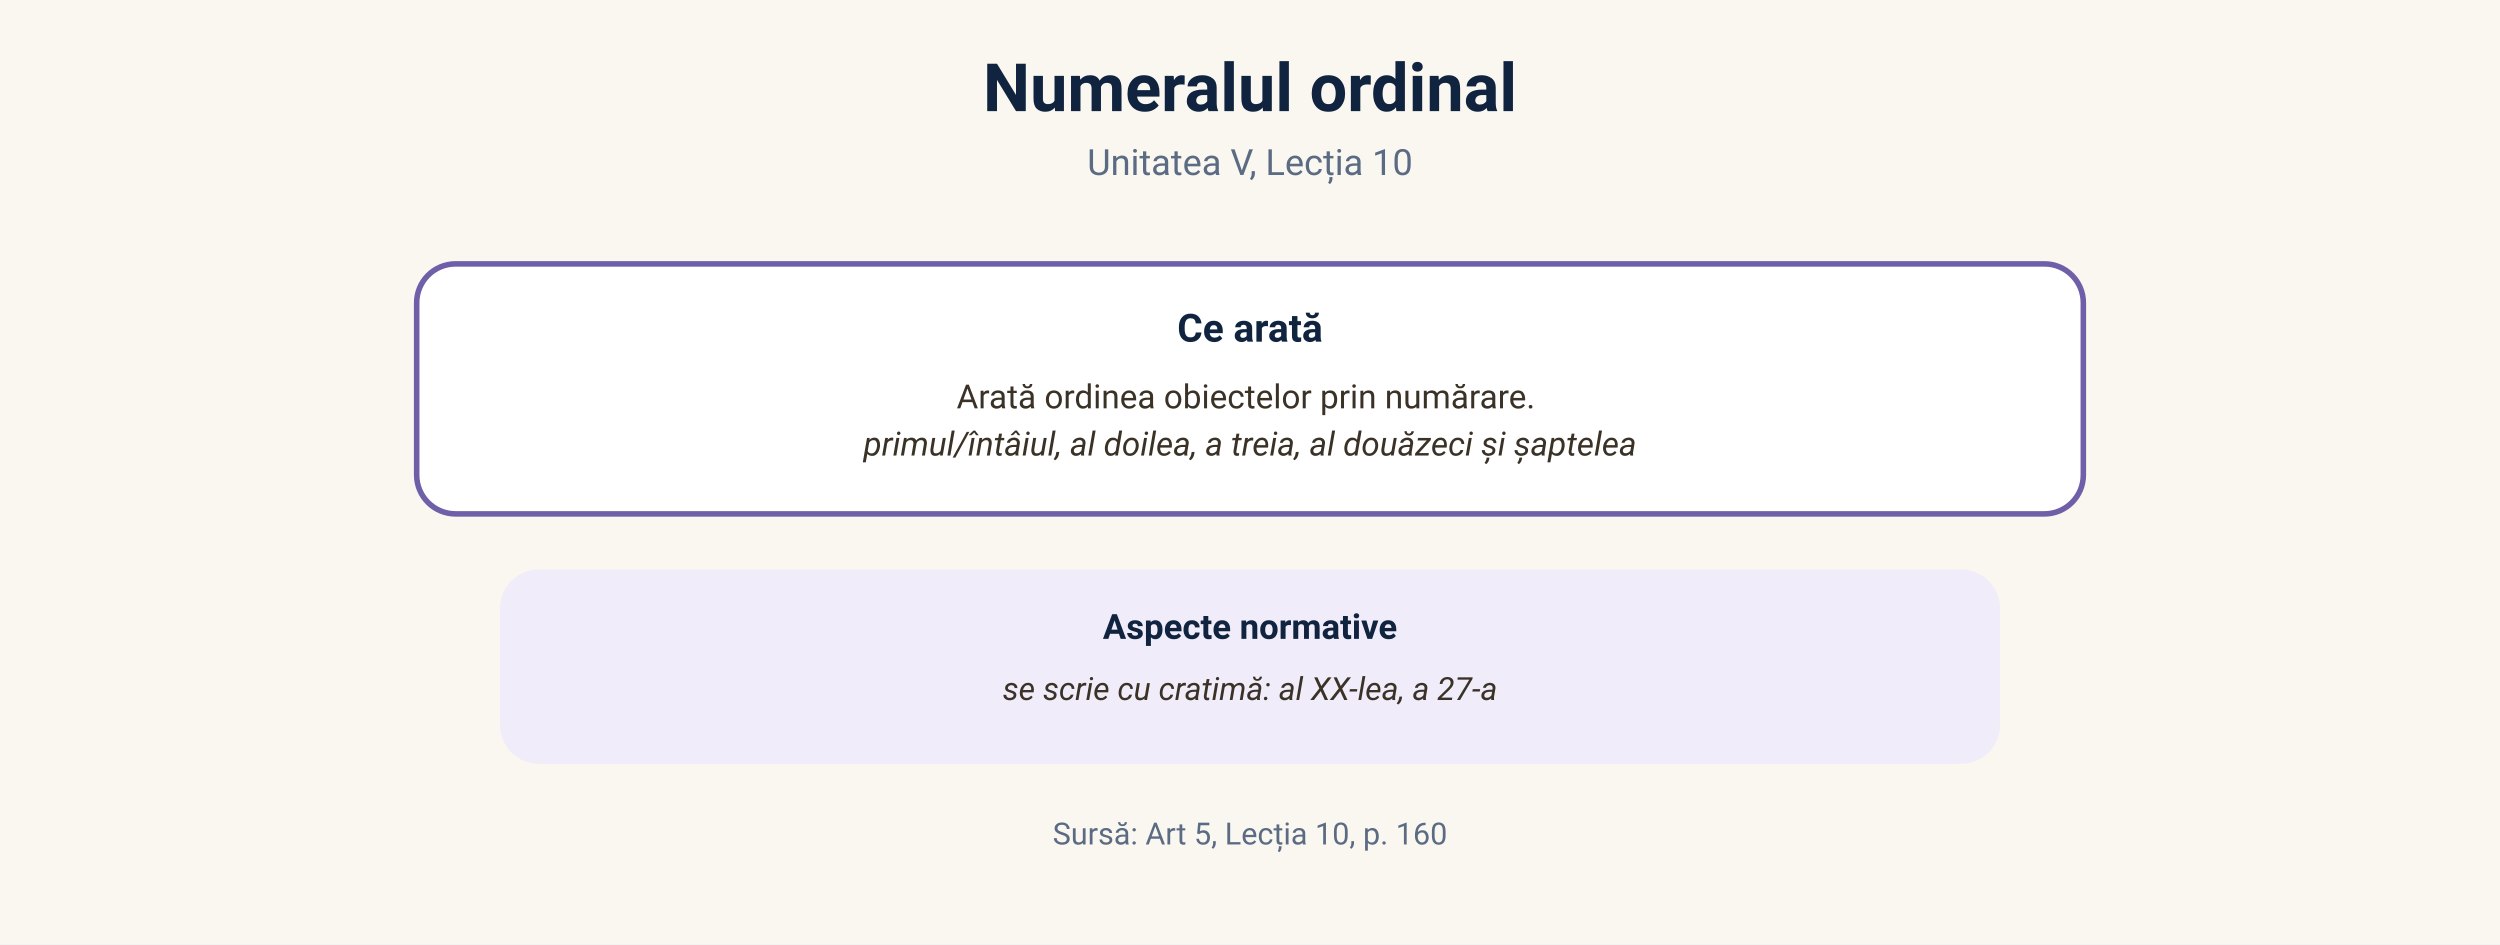
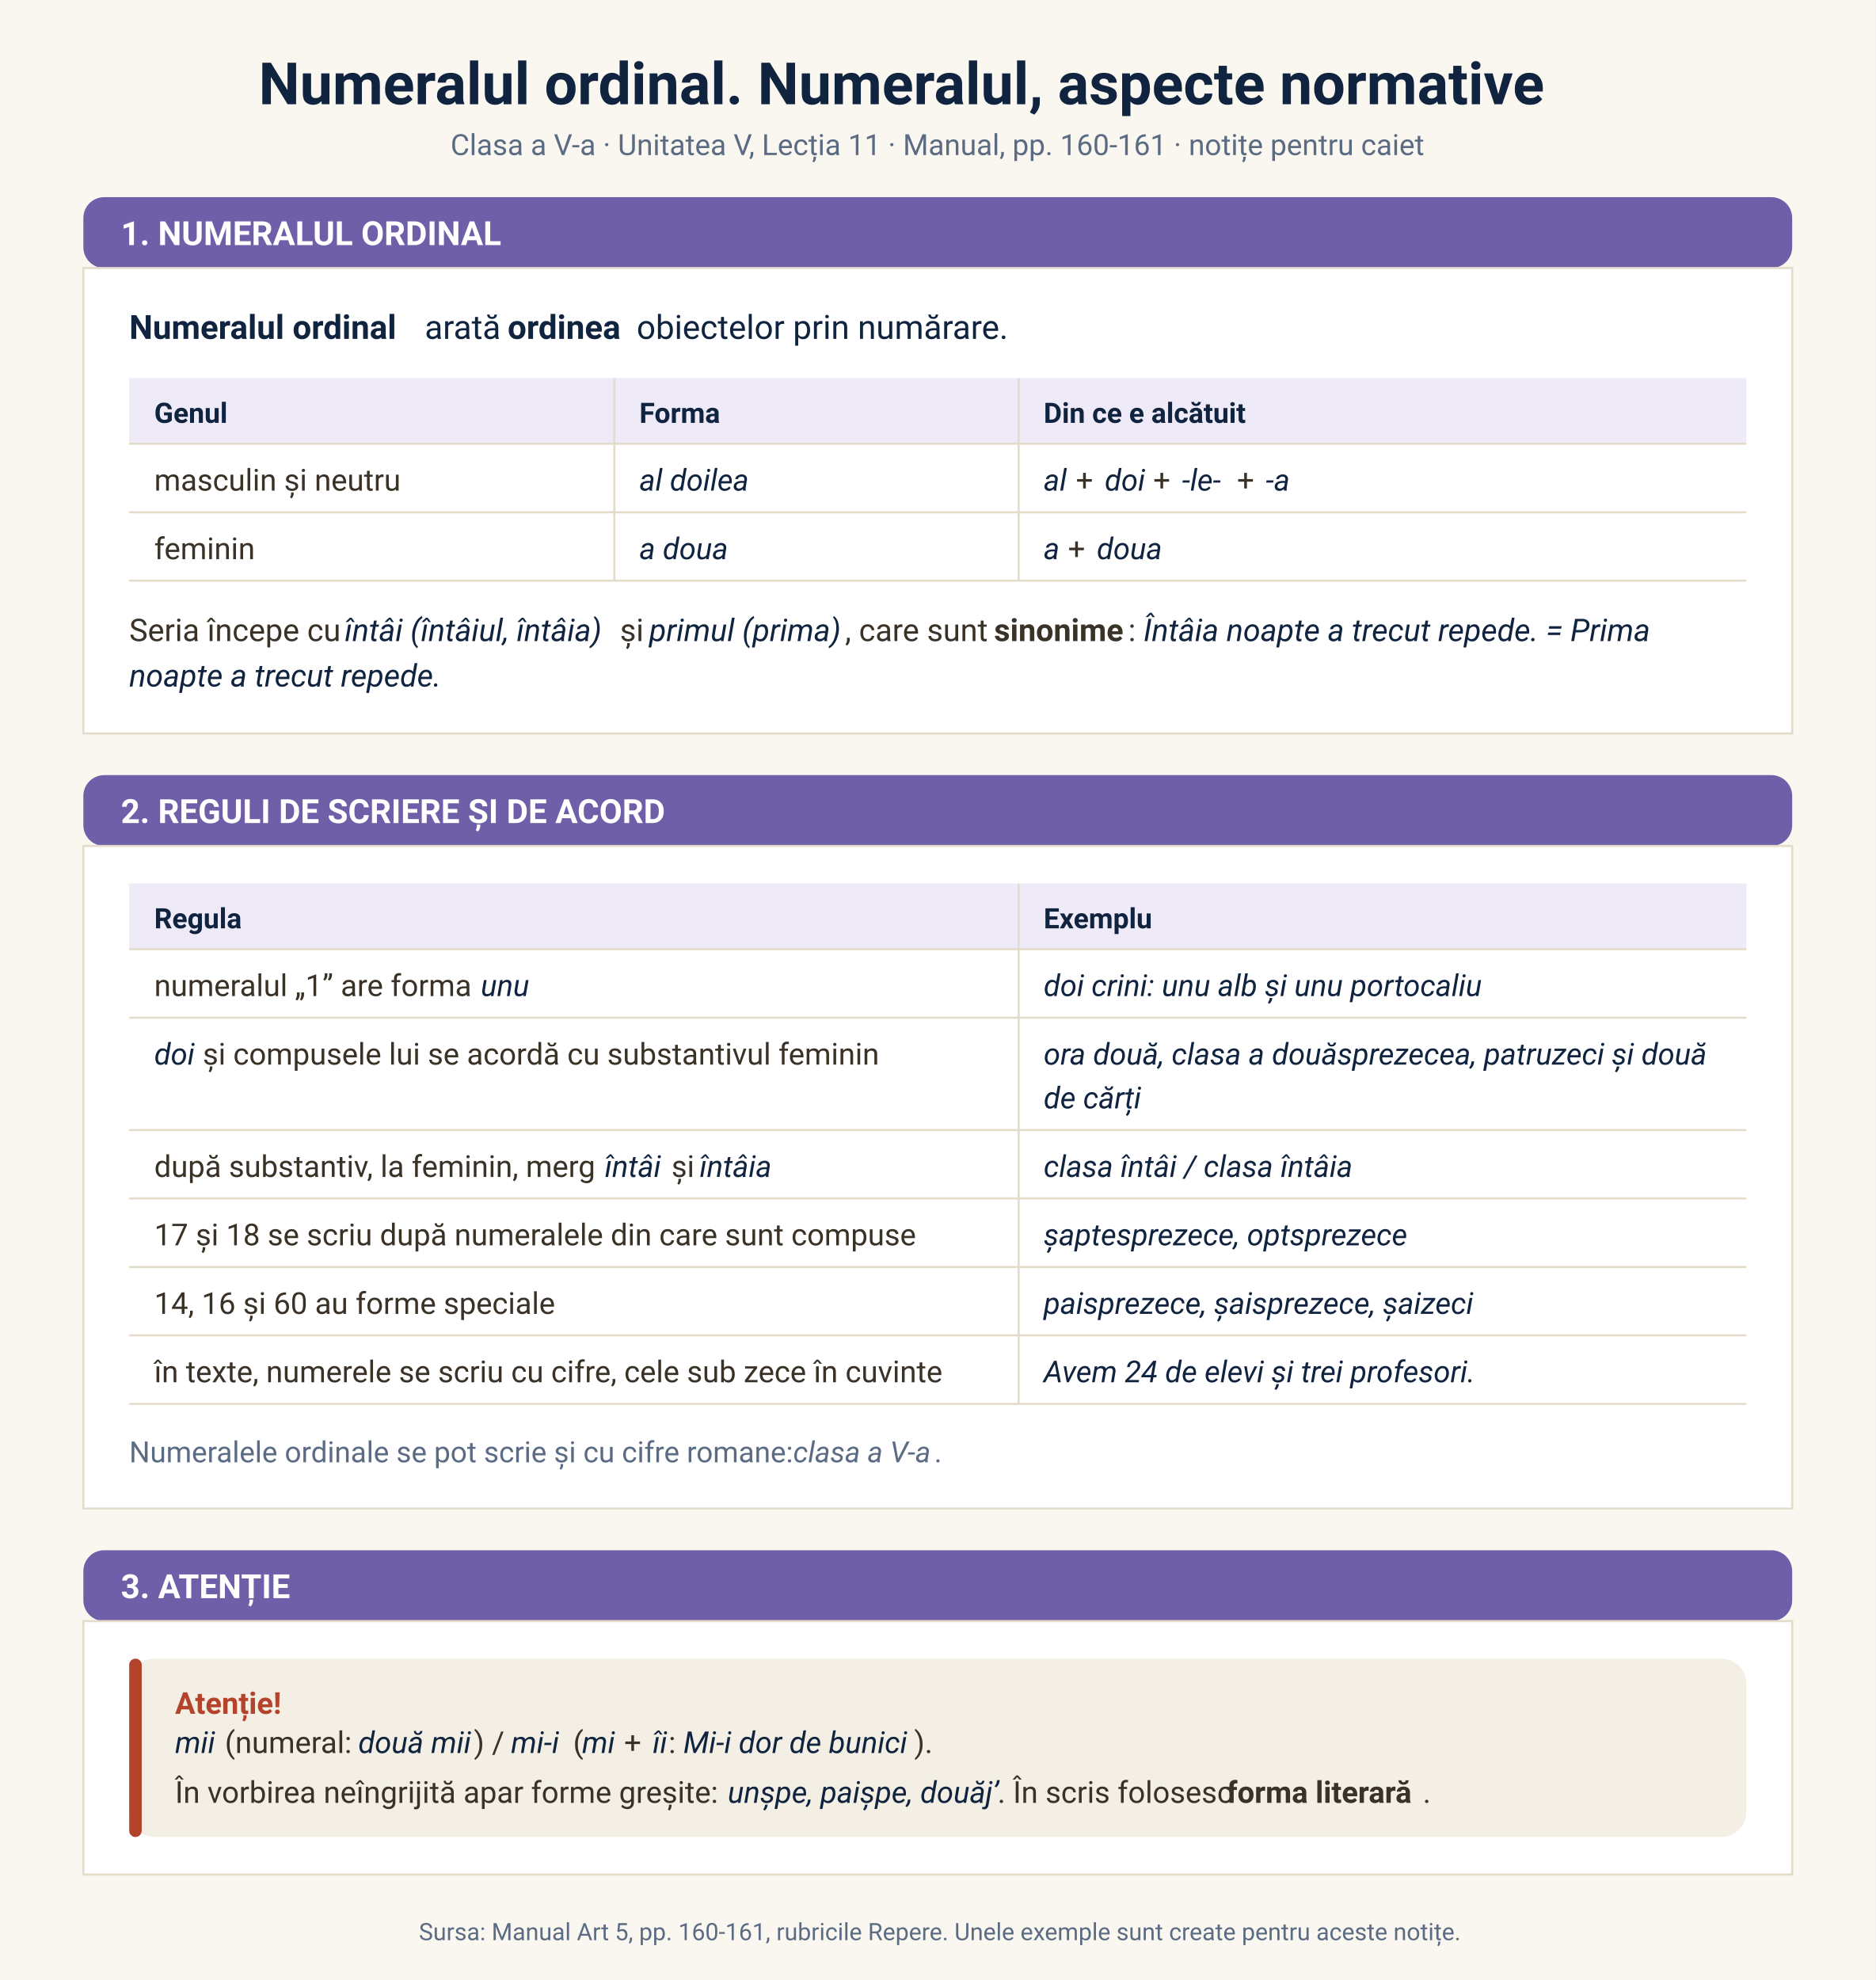
- <svg xmlns="http://www.w3.org/2000/svg" viewBox="0 0 900 340" font-family="'Segoe UI', 'Plus Jakarta Sans', -apple-system, Roboto, sans-serif">
-   <rect width="900" height="340" fill="#faf7f0" />
-   <text x="450" y="40" text-anchor="middle" font-size="24" font-weight="700" fill="#10233f">Numeralul ordinal</text>
-   <text x="450" y="63" text-anchor="middle" font-size="13" fill="#5b6b83">Unitatea V, Lecția 10</text>
-   <rect x="150" y="95" width="600" height="90" rx="14" fill="#ffffff" stroke="#6f5ea8" stroke-width="2" />
-   <text x="450" y="123" text-anchor="middle" font-size="14" font-weight="700" fill="#10233f">Ce arată</text>
-   <text font-size="12" fill="#3a3226" text-anchor="middle">
-     <tspan x="450" y="147">Arată ordinea obiectelor prin numărare.</tspan>
-     <tspan x="450" y="164" font-style="italic">primul/întâiul, al doilea, a treia, al douăzeci și șaptelea</tspan>
-   </text>
-   <rect x="180" y="205" width="540" height="70" rx="14" fill="#f1ecfa" />
-   <text x="450" y="230" text-anchor="middle" font-size="12.5" font-weight="700" fill="#10233f">Aspecte normative</text>
-   <text x="450" y="252" text-anchor="middle" font-size="11.5" fill="#3a3226" font-style="italic">se scrie cu cratimă: al XX-lea, a 27-a</text>
-   <text x="450" y="304" text-anchor="middle" font-size="11" fill="#5b6b83">Sursă: Art 5, Lecția 10, p. 160</text>
+ <svg xmlns="http://www.w3.org/2000/svg" viewBox="0 0 900 950" font-family="'Segoe UI', 'Plus Jakarta Sans', -apple-system, Roboto, sans-serif">
+   <rect width="900" height="950" fill="#faf7f0" />
+   <text x="124.1" y="50.0" font-size="28" fill="#10233f" font-weight="700" textLength="653.0" lengthAdjust="spacing">Numeralul ordinal. Numeralul, aspecte normative</text>
+   <text x="216.2" y="74.4" font-size="14" fill="#5b6b83" textLength="467.6" lengthAdjust="spacing">Clasa a V-a · Unitatea V, Lecția 11 · Manual, pp. 160-161 · notițe pentru caiet</text>
+   <rect x="40" y="94.6" width="820" height="34" rx="10" fill="#6f5ea8" />
+   <text x="58" y="117.6" font-size="16" font-weight="700" fill="#ffffff">1. NUMERALUL ORDINAL</text>
+   <rect x="40" y="128.6" width="820" height="223.3" fill="#ffffff" stroke="#e3dccb" />
+   <text x="62.0" y="162.6" font-size="16" fill="#10233f" font-weight="700" textLength="137.4" lengthAdjust="spacing">Numeralul ordinal</text>
+   <text x="203.8" y="162.6" font-size="16" fill="#10233f" textLength="35.5" lengthAdjust="spacing">arată</text>
+   <text x="243.6" y="162.6" font-size="16" fill="#10233f" font-weight="700" textLength="57.6" lengthAdjust="spacing">ordinea</text>
+   <text x="305.5" y="162.6" font-size="16" fill="#10233f" textLength="179.0" lengthAdjust="spacing">obiectelor prin numărare.</text>
+   <rect x="62.0" y="181.4" width="776.0" height="31.6" fill="#efeaf8" />
+   <text x="74.0" y="202.9" font-size="13.5" fill="#10233f" font-weight="700" textLength="37.1" lengthAdjust="spacing">Genul</text>
+   <text x="306.8" y="202.9" font-size="13.5" fill="#10233f" font-weight="700" textLength="40.4" lengthAdjust="spacing">Forma</text>
+   <text x="500.8" y="202.9" font-size="13.5" fill="#10233f" font-weight="700" textLength="101.8" lengthAdjust="spacing">Din ce e alcătuit</text>
+   <line x1="62.0" y1="212.9" x2="838.0" y2="212.9" stroke="#e3dccb" />
+   <text x="74.0" y="235.4" font-size="14.5" fill="#3a3226" textLength="115.9" lengthAdjust="spacing">masculin și neutru</text>
+   <text x="306.8" y="235.4" font-size="14.5" fill="#10233f" font-style="italic" textLength="53.6" lengthAdjust="spacing">al doilea</text>
+   <text x="500.8" y="235.4" font-size="14.5" fill="#10233f" font-style="italic" textLength="11.6" lengthAdjust="spacing">al</text>
+   <text x="516.3" y="235.4" font-size="14.5" fill="#3a3226" textLength="9.9" lengthAdjust="spacing">+</text>
+   <text x="530.1" y="235.4" font-size="14.5" fill="#10233f" font-style="italic" textLength="19.4" lengthAdjust="spacing">doi</text>
+   <text x="553.4" y="235.4" font-size="14.5" fill="#3a3226" textLength="9.9" lengthAdjust="spacing">+</text>
+   <text x="567.2" y="235.4" font-size="14.5" fill="#10233f" font-style="italic" textLength="22.5" lengthAdjust="spacing">-le-</text>
+   <text x="593.6" y="235.4" font-size="14.5" fill="#3a3226" textLength="9.9" lengthAdjust="spacing">+</text>
+   <text x="607.4" y="235.4" font-size="14.5" fill="#10233f" font-style="italic" textLength="13.6" lengthAdjust="spacing">-a</text>
+   <line x1="62.0" y1="245.8" x2="838.0" y2="245.8" stroke="#e3dccb" />
+   <text x="74.0" y="268.3" font-size="14.5" fill="#3a3226" textLength="48.0" lengthAdjust="spacing">feminin</text>
+   <text x="306.8" y="268.3" font-size="14.5" fill="#10233f" font-style="italic" textLength="43.4" lengthAdjust="spacing">a doua</text>
+   <text x="500.8" y="268.3" font-size="14.5" fill="#10233f" font-style="italic" textLength="7.8" lengthAdjust="spacing">a</text>
+   <text x="512.5" y="268.3" font-size="14.5" fill="#3a3226" textLength="9.9" lengthAdjust="spacing">+</text>
+   <text x="526.3" y="268.3" font-size="14.5" fill="#10233f" font-style="italic" textLength="31.6" lengthAdjust="spacing">doua</text>
+   <line x1="62.0" y1="278.6" x2="838.0" y2="278.6" stroke="#e3dccb" />
+   <line x1="294.8" y1="181.4" x2="294.8" y2="278.6" stroke="#e3dccb" />
+   <line x1="488.8" y1="181.4" x2="488.8" y2="278.6" stroke="#e3dccb" />
+   <text x="62.0" y="307.6" font-size="15" fill="#3a3226" textLength="99.3" lengthAdjust="spacing">Seria începe cu</text>
+   <text x="165.4" y="307.6" font-size="15" fill="#10233f" font-style="italic" textLength="128.1" lengthAdjust="spacing">întâi (întâiul, întâia)</text>
+   <text x="297.5" y="307.6" font-size="15" fill="#3a3226" textLength="9.9" lengthAdjust="spacing">și</text>
+   <text x="311.5" y="307.6" font-size="15" fill="#10233f" font-style="italic" textLength="94.0" lengthAdjust="spacing">primul (prima)</text>
+   <text x="405.5" y="307.6" font-size="15" fill="#3a3226" textLength="67.5" lengthAdjust="spacing">, care sunt</text>
+   <text x="477.0" y="307.6" font-size="15" fill="#3a3226" font-weight="700" textLength="64.3" lengthAdjust="spacing">sinonime</text>
+   <text x="541.4" y="307.6" font-size="15" fill="#3a3226" textLength="3.3" lengthAdjust="spacing">:</text>
+   <text x="548.7" y="307.6" font-size="15" fill="#10233f" font-style="italic" textLength="248.2" lengthAdjust="spacing">Întâia noapte a trecut repede. = Prima</text>
+   <text x="62.0" y="329.4" font-size="15" fill="#10233f" font-style="italic" textLength="149.4" lengthAdjust="spacing">noapte a trecut repede.</text>
+   <rect x="40" y="371.9" width="820" height="34" rx="10" fill="#6f5ea8" />
+   <text x="58" y="394.9" font-size="16" font-weight="700" fill="#ffffff">2. REGULI DE SCRIERE ȘI DE ACORD</text>
+   <rect x="40" y="405.9" width="820" height="317.9" fill="#ffffff" stroke="#e3dccb" />
+   <rect x="62.0" y="423.9" width="776.0" height="31.6" fill="#efeaf8" />
+   <text x="74.0" y="445.4" font-size="13.5" fill="#10233f" font-weight="700" textLength="43.7" lengthAdjust="spacing">Regula</text>
+   <text x="500.8" y="445.4" font-size="13.5" fill="#10233f" font-weight="700" textLength="54.7" lengthAdjust="spacing">Exemplu</text>
+   <line x1="62.0" y1="455.4" x2="838.0" y2="455.4" stroke="#e3dccb" />
+   <text x="74.0" y="477.9" font-size="14.5" fill="#3a3226" textLength="152.8" lengthAdjust="spacing">numeralul „1” are forma</text>
+   <text x="230.7" y="477.9" font-size="14.5" fill="#10233f" font-style="italic" textLength="24.4" lengthAdjust="spacing">unu</text>
+   <text x="500.8" y="477.9" font-size="14.5" fill="#10233f" font-style="italic" textLength="214.3" lengthAdjust="spacing">doi crini: unu alb și unu portocaliu</text>
+   <line x1="62.0" y1="488.3" x2="838.0" y2="488.3" stroke="#e3dccb" />
+   <text x="74.0" y="510.8" font-size="14.5" fill="#10233f" font-style="italic" textLength="19.4" lengthAdjust="spacing">doi</text>
+   <text x="97.3" y="510.8" font-size="14.5" fill="#3a3226" textLength="318.3" lengthAdjust="spacing">și compusele lui se acordă cu substantivul feminin</text>
+   <text x="500.8" y="510.8" font-size="14.5" fill="#10233f" font-style="italic" textLength="316.8" lengthAdjust="spacing">ora două, clasa a douăsprezecea, patruzeci și două</text>
+   <text x="500.8" y="531.8" font-size="14.5" fill="#10233f" font-style="italic" textLength="46.7" lengthAdjust="spacing">de cărți</text>
+   <line x1="62.0" y1="542.2" x2="838.0" y2="542.2" stroke="#e3dccb" />
+   <text x="74.0" y="564.7" font-size="14.5" fill="#3a3226" textLength="212.3" lengthAdjust="spacing">după substantiv, la feminin, merg</text>
+   <text x="290.2" y="564.7" font-size="14.5" fill="#10233f" font-style="italic" textLength="28.1" lengthAdjust="spacing">întâi</text>
+   <text x="322.2" y="564.7" font-size="14.5" fill="#3a3226" textLength="9.6" lengthAdjust="spacing">și</text>
+   <text x="335.7" y="564.7" font-size="14.5" fill="#10233f" font-style="italic" textLength="36.0" lengthAdjust="spacing">întâia</text>
+   <text x="500.8" y="564.7" font-size="14.5" fill="#10233f" font-style="italic" textLength="148.8" lengthAdjust="spacing">clasa întâi / clasa întâia</text>
+   <line x1="62.0" y1="575.0" x2="838.0" y2="575.0" stroke="#e3dccb" />
+   <text x="74.0" y="597.5" font-size="14.5" fill="#3a3226" textLength="359.7" lengthAdjust="spacing">17 și 18 se scriu după numeralele din care sunt compuse</text>
+   <text x="500.8" y="597.5" font-size="14.5" fill="#10233f" font-style="italic" textLength="166.7" lengthAdjust="spacing">șaptesprezece, optsprezece</text>
+   <line x1="62.0" y1="607.9" x2="838.0" y2="607.9" stroke="#e3dccb" />
+   <text x="74.0" y="630.4" font-size="14.5" fill="#3a3226" textLength="187.8" lengthAdjust="spacing">14, 16 și 60 au forme speciale</text>
+   <text x="500.8" y="630.4" font-size="14.5" fill="#10233f" font-style="italic" textLength="198.4" lengthAdjust="spacing">paisprezece, șaisprezece, șaizeci</text>
+   <line x1="62.0" y1="640.7" x2="838.0" y2="640.7" stroke="#e3dccb" />
+   <text x="74.0" y="663.2" font-size="14.5" fill="#3a3226" textLength="372.6" lengthAdjust="spacing">în texte, numerele se scriu cu cifre, cele sub zece în cuvinte</text>
+   <text x="500.8" y="663.2" font-size="14.5" fill="#10233f" font-style="italic" textLength="206.6" lengthAdjust="spacing">Avem 24 de elevi și trei profesori.</text>
+   <line x1="62.0" y1="673.6" x2="838.0" y2="673.6" stroke="#e3dccb" />
+   <line x1="488.8" y1="423.9" x2="488.8" y2="673.6" stroke="#e3dccb" />
+   <text x="62.0" y="701.6" font-size="14" fill="#5b6b83" textLength="314.9" lengthAdjust="spacing">Numeralele ordinale se pot scrie și cu cifre romane:</text>
+   <text x="380.6" y="701.6" font-size="14" fill="#5b6b83" font-style="italic" textLength="67.6" lengthAdjust="spacing">clasa a V-a</text>
+   <text x="448.3" y="701.6" font-size="14" fill="#5b6b83" textLength="3.1" lengthAdjust="spacing">.</text>
+   <rect x="40" y="743.8" width="820" height="34" rx="10" fill="#6f5ea8" />
+   <text x="58" y="766.8" font-size="16" font-weight="700" fill="#ffffff">3. ATENȚIE</text>
+   <rect x="40" y="777.8" width="820" height="121.6" fill="#ffffff" stroke="#e3dccb" />
+   <rect x="62.0" y="795.8" width="776.0" height="85.6" rx="12" fill="#f3efe4" />
+   <rect x="62.0" y="795.8" width="6" height="85.6" rx="3" fill="#b4432c" />
+   <text x="84.0" y="822.3" font-size="14.5" fill="#b4432c" font-weight="700" textLength="54.8" lengthAdjust="spacing">Atenție!</text>
+   <text x="84.0" y="841.1" font-size="14.5" fill="#10233f" font-style="italic" textLength="20.0" lengthAdjust="spacing">mii</text>
+   <text x="107.9" y="841.1" font-size="14.5" fill="#3a3226" textLength="60.0" lengthAdjust="spacing">(numeral:</text>
+   <text x="171.9" y="841.1" font-size="14.5" fill="#10233f" font-style="italic" textLength="55.5" lengthAdjust="spacing">două mii</text>
+   <text x="227.4" y="841.1" font-size="14.5" fill="#3a3226" textLength="13.9" lengthAdjust="spacing">) /</text>
+   <text x="245.2" y="841.1" font-size="14.5" fill="#10233f" font-style="italic" textLength="25.8" lengthAdjust="spacing">mi-i</text>
+   <text x="275.0" y="841.1" font-size="14.5" fill="#3a3226" textLength="4.3" lengthAdjust="spacing">(</text>
+   <text x="279.3" y="841.1" font-size="14.5" fill="#10233f" font-style="italic" textLength="16.2" lengthAdjust="spacing">mi</text>
+   <text x="299.5" y="841.1" font-size="14.5" fill="#3a3226" textLength="9.9" lengthAdjust="spacing">+</text>
+   <text x="313.2" y="841.1" font-size="14.5" fill="#10233f" font-style="italic" textLength="7.5" lengthAdjust="spacing">îi</text>
+   <text x="320.8" y="841.1" font-size="14.5" fill="#3a3226" textLength="3.2" lengthAdjust="spacing">:</text>
+   <text x="327.9" y="841.1" font-size="14.5" fill="#10233f" font-style="italic" textLength="110.8" lengthAdjust="spacing">Mi-i dor de bunici</text>
+   <text x="438.7" y="841.1" font-size="14.5" fill="#3a3226" textLength="7.5" lengthAdjust="spacing">).</text>
+   <text x="84.0" y="865.0" font-size="14.5" fill="#3a3226" textLength="261.3" lengthAdjust="spacing">În vorbirea neîngrijită apar forme greșite:</text>
+   <text x="349.2" y="865.0" font-size="14.5" fill="#10233f" font-style="italic" textLength="129.5" lengthAdjust="spacing">unșpe, paișpe, douăj’</text>
+   <text x="478.7" y="865.0" font-size="14.5" fill="#3a3226" textLength="106.0" lengthAdjust="spacing">. În scris folosesc</text>
+   <text x="588.6" y="865.0" font-size="14.5" fill="#3a3226" font-weight="700" textLength="94.2" lengthAdjust="spacing">forma literară</text>
+   <text x="682.8" y="865.0" font-size="14.5" fill="#3a3226" textLength="3.2" lengthAdjust="spacing">.</text>
+   <text x="201.0" y="930.9" font-size="11.5" fill="#5b6b83" textLength="497.9" lengthAdjust="spacing">Sursa: Manual Art 5, pp. 160-161, rubricile Repere. Unele exemple sunt create pentru aceste notițe.</text>
</svg>
